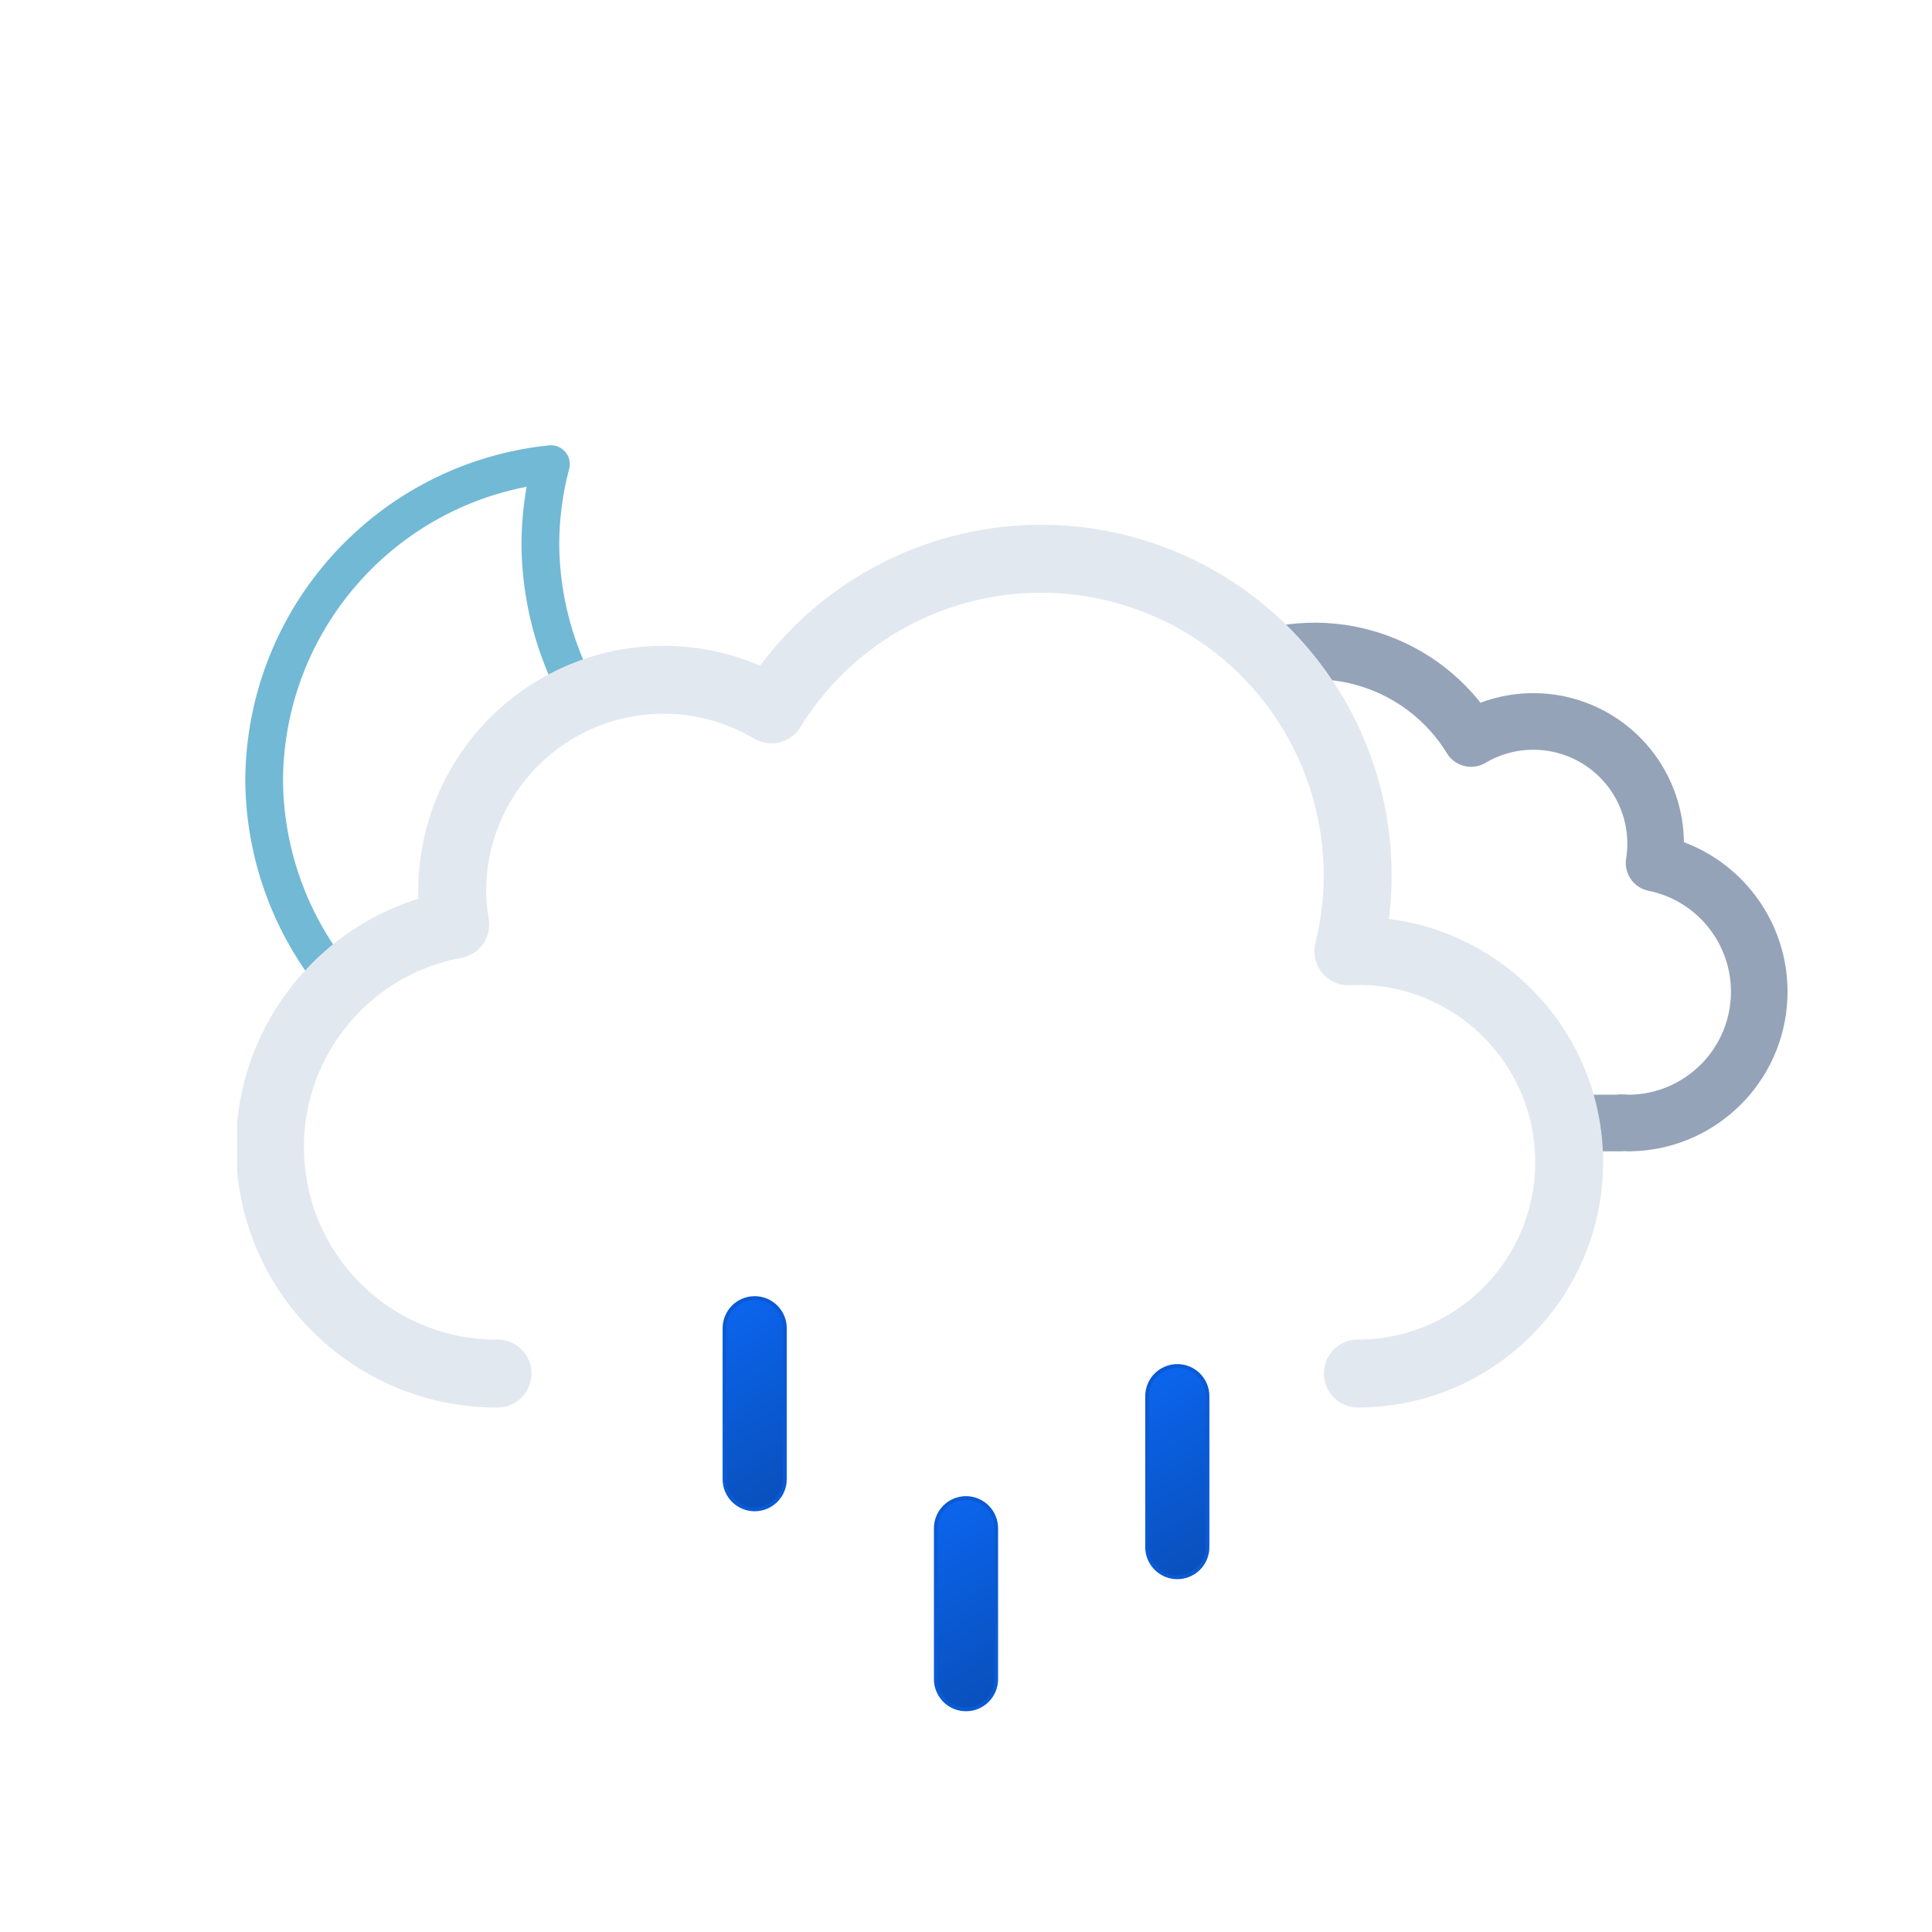
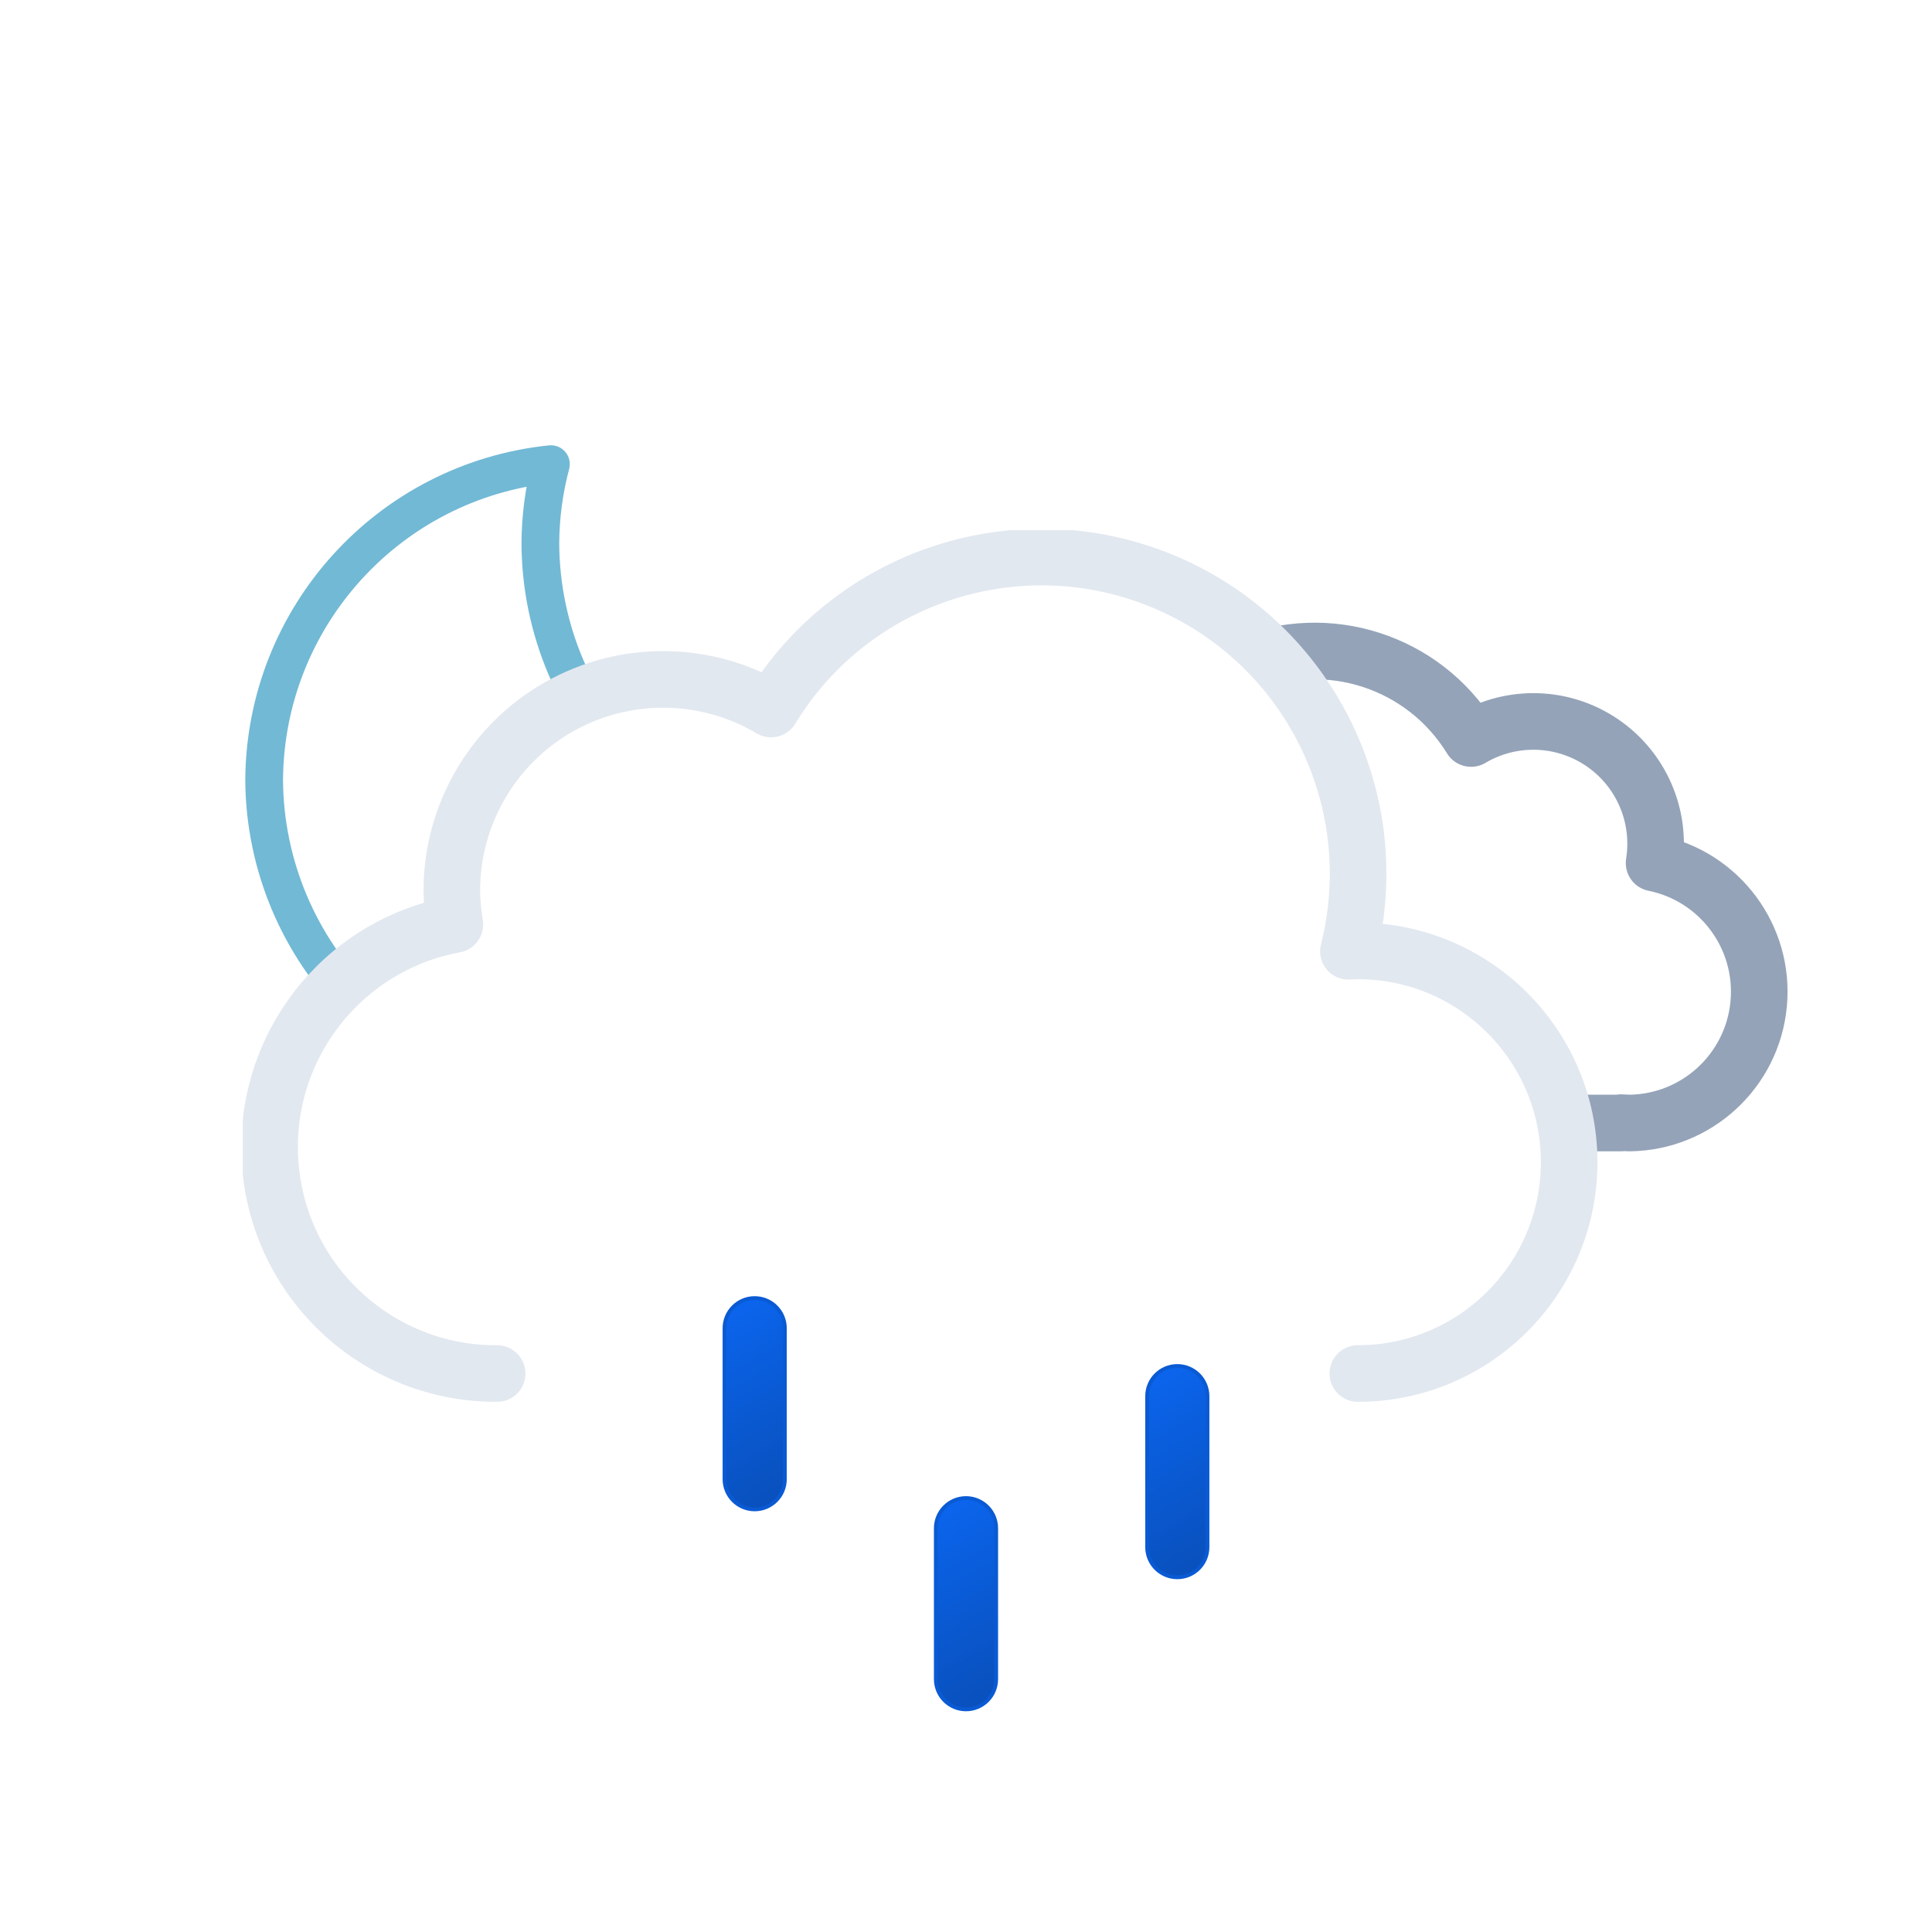
<svg xmlns="http://www.w3.org/2000/svg" xmlns:xlink="http://www.w3.org/1999/xlink" viewBox="0 0 512 512">
  <defs>
    <symbol id="e" viewBox="0 0 178 178">
      <path fill="none" stroke="#72b9d5" stroke-linecap="round" stroke-linejoin="round" stroke-width="10" d="M163.6 110.4a84.8 84.8 0 01-85.4-84.3A83.3 83.3 0 0181 5 84.7 84.7 0 005 88.7 84.8 84.8 0 0090.4 173a85.2 85.2 0 0082.6-63.1 88 88 0 01-9.4.5Z" />
    </symbol>
    <symbol id="b" viewBox="0 0 214.3 140.1">
      <path fill="none" stroke="#94a3b8" stroke-linejoin="round" stroke-width="15" d="M7.5 100.2a32.4 32.4 0 0032.4 32.4h129.8v-.1l2.3.1a34.8 34.8 0 006.5-68.9 32.4 32.4 0 00-48.5-33 48.6 48.6 0 00-88.6 37.1h-1.5a32.4 32.4 0 00-32.4 32.4Z" />
    </symbol>
-     <symbol id="c" viewBox="0 0 362 234">
-       <path fill="none" stroke="#e2e8f0" stroke-linecap="round" stroke-linejoin="round" stroke-width="18" d="M297 225a56 56 0 000-112l-2.5.1A83.9 83.9 0 00141.6 49 56 56 0 0057 97a56.6 56.6 0 00.8 9A60 60 0 0069 225" />
+     <symbol id="c" viewBox="0 0 359 231">
+       <path fill="none" stroke="#e2e8f0" stroke-linecap="round" stroke-linejoin="round" stroke-width="15" d="M295.5 223.5a56 56 0 000-112l-2.5.1a83.9 83.9 0 00-153-64.2 56 56 0 00-84.6 48.1 56.6 56.6 0 00.8 9 60 60 0 0011.2 119" />
    </symbol>
-     <symbol id="f" viewBox="0 0 449.2 373">
+     <symbol id="f" viewBox="0 0 447.7 371.5">
      <g clip-path="url(#a)">
-         <use xlink:href="#b" width="214.3" height="140.1" transform="translate(197.01 165.01)" />
+         <use xlink:href="#b" width="214.3" height="140.1" transform="translate(195.51 165.01)" />
      </g>
-       <use xlink:href="#c" width="362" height="234" transform="translate(0 139)" />
+       <use xlink:href="#c" width="359" height="231" transform="translate(0 140.5)" />
    </symbol>
-     <symbol id="j" viewBox="0 0 512 373">
+     <symbol id="j" viewBox="0 0 512 371.5">
      <g clip-path="url(#d)">
        <use xlink:href="#e" width="178" height="178" transform="translate(65 118)" />
      </g>
-       <use xlink:href="#f" width="449.2" height="373" transform="translate(62.84)" />
+       <use xlink:href="#f" width="447.7" height="371.5" transform="translate(64.34)" />
    </symbol>
    <symbol id="k" viewBox="0 0 129 110">
      <path fill="url(#g)" stroke="#0a5ad4" stroke-miterlimit="10" d="M8.5 56.5a8 8 0 01-8-8v-40a8 8 0 0116 0v40a8 8 0 01-8 8Z" />
      <path fill="url(#h)" stroke="#0a5ad4" stroke-miterlimit="10" d="M64.5 109.5a8 8 0 01-8-8v-40a8 8 0 0116 0v40a8 8 0 01-8 8Z" />
      <path fill="url(#i)" stroke="#0a5ad4" stroke-miterlimit="10" d="M120.5 74.5a8 8 0 01-8-8v-40a8 8 0 0116 0v40a8 8 0 01-8 8Z" />
    </symbol>
    <linearGradient id="g" x1="1381.3" x2="1399.5" y1="-1144.7" y2="-1097.4" gradientTransform="rotate(-9 8002.567 8233.063)" gradientUnits="userSpaceOnUse">
      <stop offset="0" stop-color="#0b65ed" />
      <stop offset=".5" stop-color="#0a5ad4" />
      <stop offset="1" stop-color="#0950bc" />
    </linearGradient>
    <linearGradient xlink:href="#g" id="h" x1="1428.4" x2="1446.6" y1="-1084.7" y2="-1037.4" gradientTransform="rotate(-9 8009.537 8233.037)" />
    <linearGradient xlink:href="#g" id="i" x1="1489.3" x2="1507.5" y1="-1111.6" y2="-1064.3" gradientTransform="rotate(-9 8016.566 8233.078)" />
    <clipPath id="a">
-       <path fill="none" d="M353 308a56 56 0 00-56-56l-2.5.1A83.7 83.7 0 00213 148V0h236.2v308Z" />
+       <path fill="none" d="M351.5 308a56 56 0 00-56-56l-2.5.1A83.7 83.7 0 00211.5 148V0h236.2v308Z" />
    </clipPath>
    <clipPath id="d">
      <path fill="none" d="M276 148a83.8 83.8 0 00-71.4 40 56 56 0 00-84.6 48 56.6 56.6 0 00.8 9A60 60 0 0072 304H0V0h276Z" />
    </clipPath>
  </defs>
-   <use xlink:href="#j" width="512" height="373" />
+   <use xlink:href="#j" width="512" height="371.5" />
  <use xlink:href="#k" width="129" height="110" transform="translate(191.5 343.5)" />
</svg>
